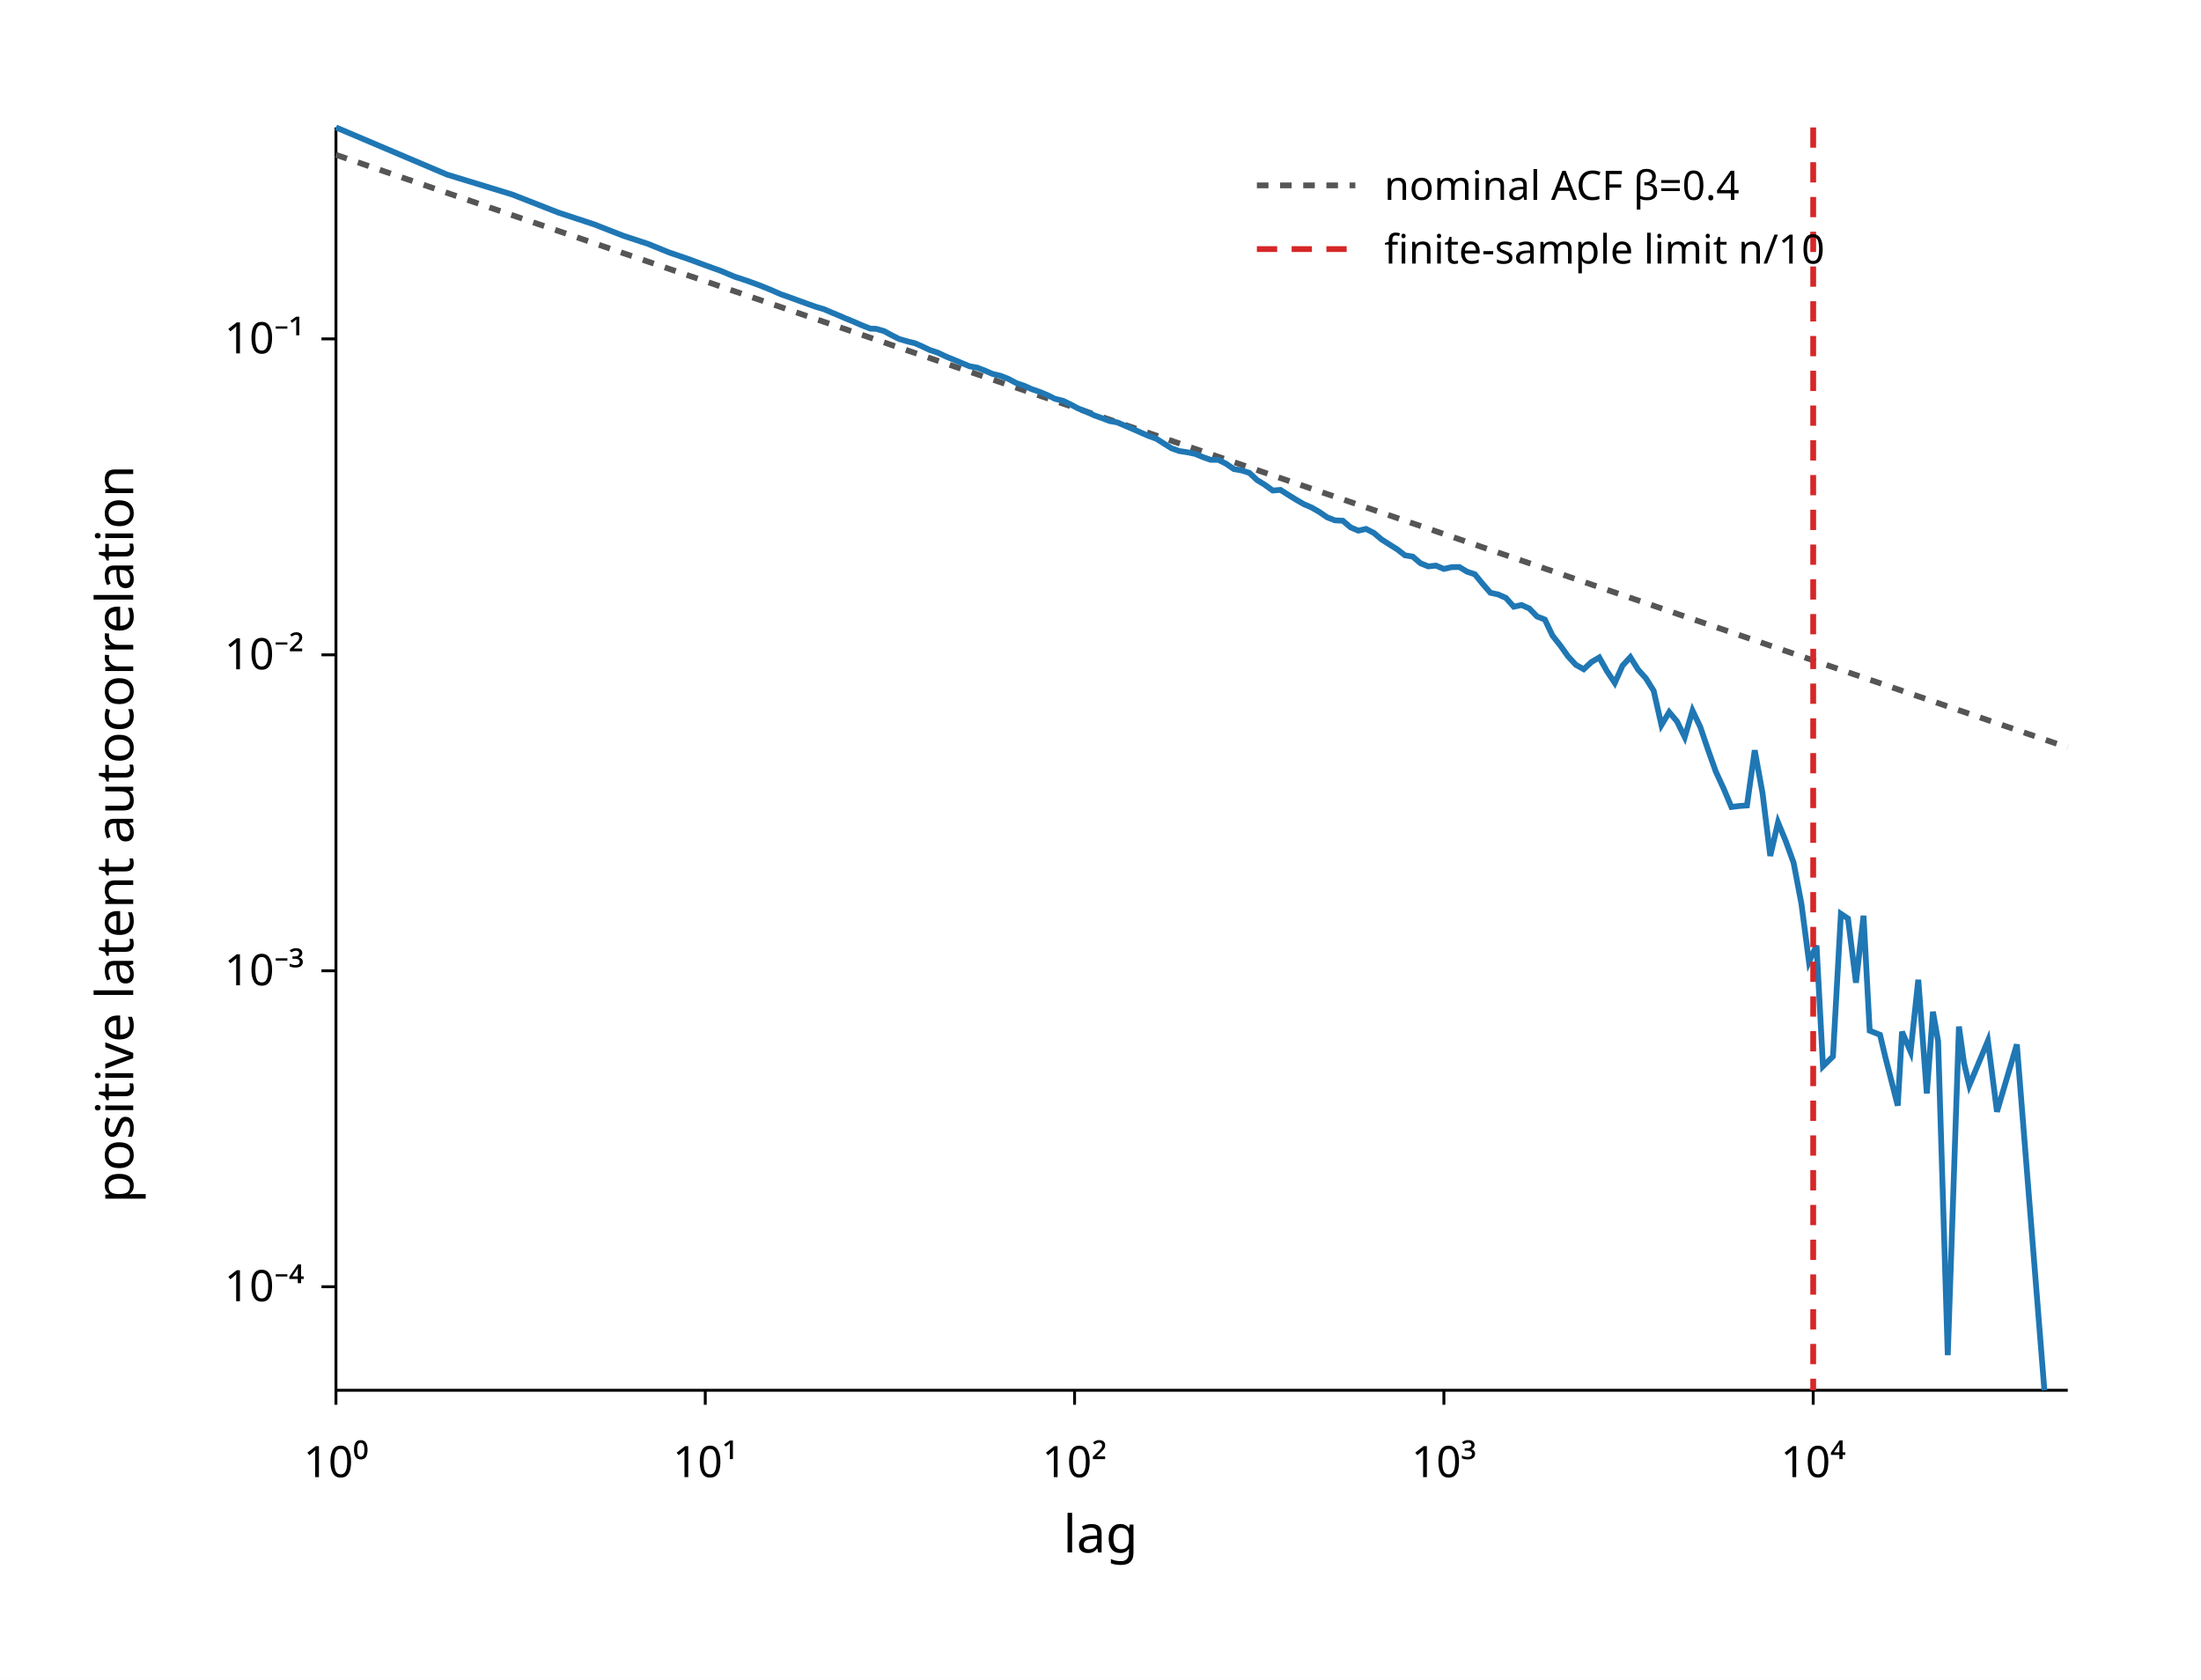
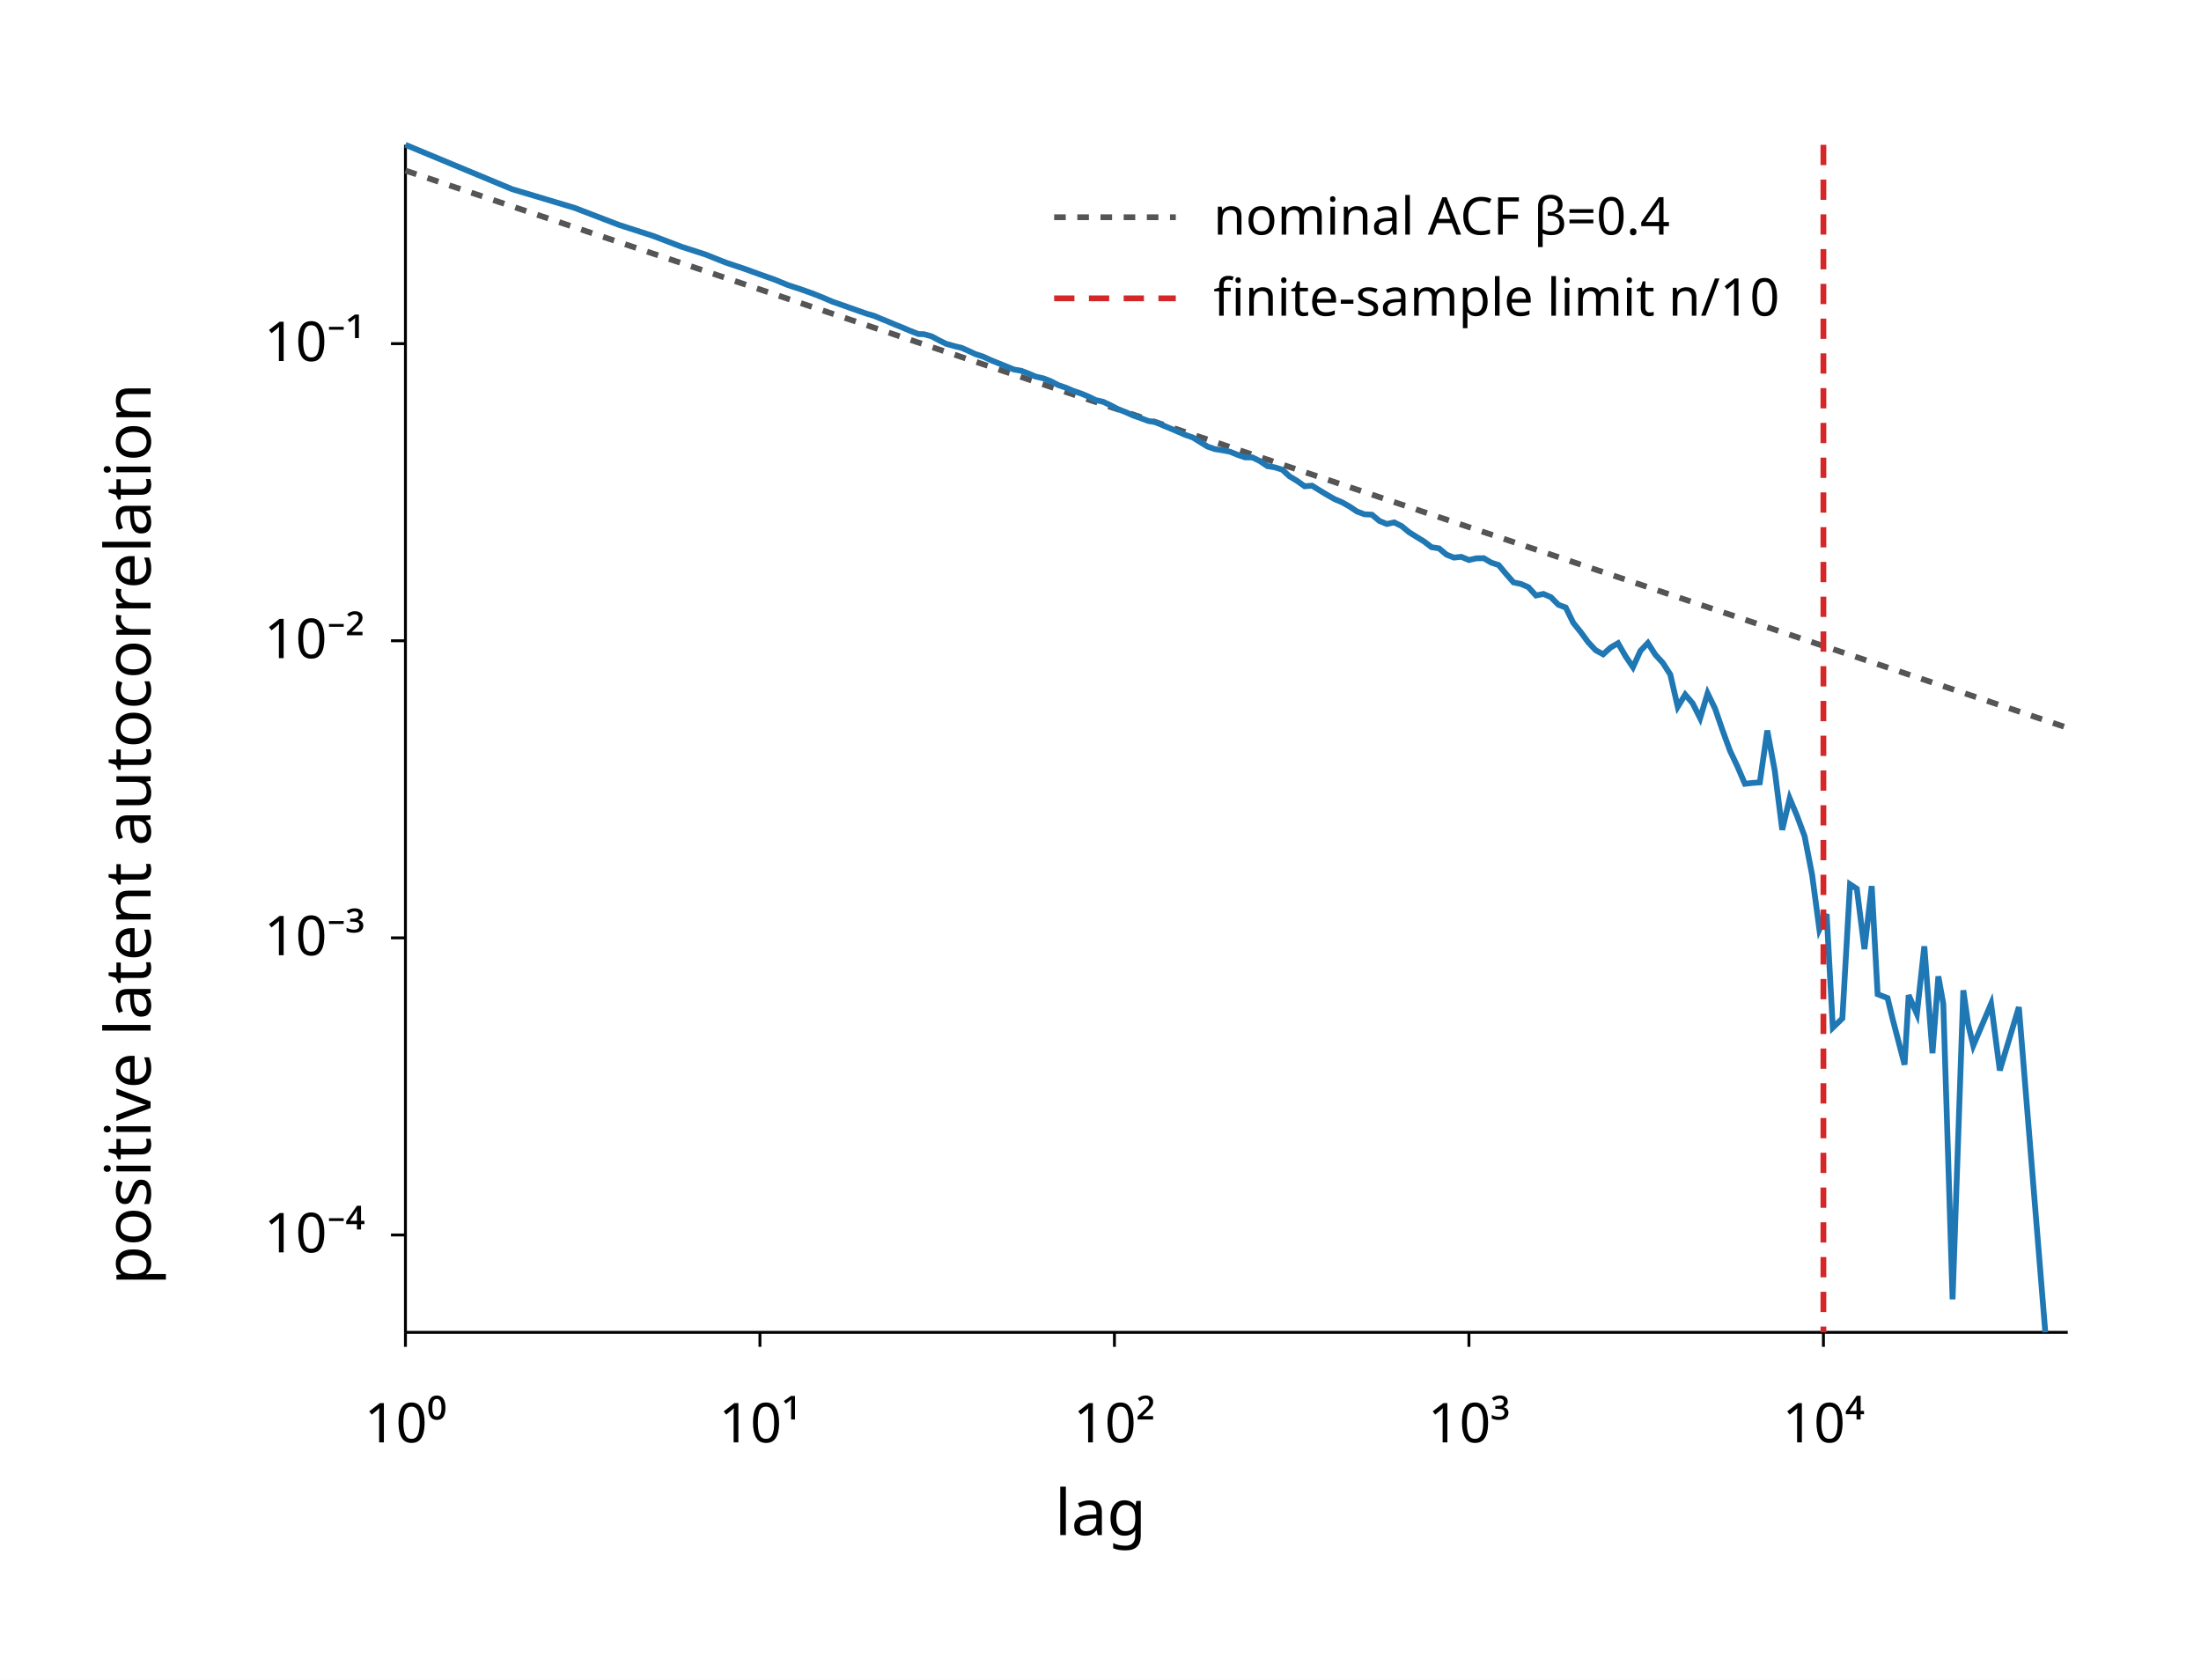
<svg xmlns="http://www.w3.org/2000/svg" width="760" height="580" viewBox="0 0 760 580">
  <rect width="100%" height="100%" fill="white" />
-   <line x1="116" y1="480" x2="714" y2="480" stroke="black" />
-   <line x1="116" y1="44" x2="116" y2="480" stroke="black" />
-   <line x1="116.0" y1="480" x2="116.0" y2="485" stroke="black" />
-   <text x="116.0" y="510" text-anchor="middle" font-family="sans-serif" font-size="15">10⁰</text>
-   <line x1="243.524" y1="480" x2="243.524" y2="485" stroke="black" />
-   <text x="243.524" y="510" text-anchor="middle" font-family="sans-serif" font-size="15">10¹</text>
-   <line x1="371.048" y1="480" x2="371.048" y2="485" stroke="black" />
-   <text x="371.048" y="510" text-anchor="middle" font-family="sans-serif" font-size="15">10²</text>
-   <line x1="498.573" y1="480" x2="498.573" y2="485" stroke="black" />
-   <text x="498.573" y="510" text-anchor="middle" font-family="sans-serif" font-size="15">10³</text>
-   <line x1="626.097" y1="480" x2="626.097" y2="485" stroke="black" />
-   <text x="626.097" y="510" text-anchor="middle" font-family="sans-serif" font-size="15">10⁴</text>
-   <line x1="111" y1="444.255" x2="116" y2="444.255" stroke="black" />
-   <text x="105" y="449.255" text-anchor="end" font-family="sans-serif" font-size="15">10⁻⁴</text>
-   <line x1="111" y1="335.17" x2="116" y2="335.17" stroke="black" />
-   <text x="105" y="340.17" text-anchor="end" font-family="sans-serif" font-size="15">10⁻³</text>
-   <line x1="111" y1="226.086" x2="116" y2="226.086" stroke="black" />
-   <text x="105" y="231.086" text-anchor="end" font-family="sans-serif" font-size="15">10⁻²</text>
-   <line x1="111" y1="117.002" x2="116" y2="117.002" stroke="black" />
-   <text x="105" y="122.002" text-anchor="end" font-family="sans-serif" font-size="15">10⁻¹</text>
-   <polyline fill="none" stroke="#555555" stroke-width="2" stroke-dasharray="4 4" points="116.0,53.46 154.39,66.59 176.84,74.28 192.78,79.73 205.14,83.96 215.23,87.41 223.77,90.33 231.17,92.87 237.69,95.1 243.52,97.09 248.8,98.9 253.62,100.55 258.05,102.07 262.16,103.47 265.98,104.78 269.55,106.0 272.91,107.15 276.08,108.23 279.07,109.26 281.91,110.23 284.61,111.15 287.19,112.03 289.65,112.88 292.01,113.68 294.27,114.46 296.44,115.2 299.54,116.26 302.49,117.27 305.28,118.22 307.94,119.14 310.47,120.0 313.69,121.1 316.72,122.14 318.9,122.88 321.66,123.83 324.94,124.95 327.43,125.8 329.82,126.62 332.65,127.59 335.36,128.52 337.93,129.4 340.87,130.4 343.67,131.36 346.33,132.27 348.86,133.14 351.68,134.1 354.37,135.02 356.93,135.9 359.71,136.85 362.37,137.76 365.21,138.73 367.91,139.65 370.49,140.53 373.22,141.47 376.07,142.44 378.78,143.37 381.37,144.26 384.28,145.25 387.05,146.2 389.68,147.1 392.38,148.03 395.14,148.97 397.93,149.93 400.59,150.84 403.29,151.76 406.0,152.69 408.73,153.62 411.47,154.56 414.2,155.49 416.93,156.43 419.64,157.35 422.45,158.31 425.23,159.26 427.87,160.17 430.58,161.1 433.35,162.04 436.06,162.97 438.82,163.92 441.52,164.84 444.25,165.77 446.98,166.71 449.66,167.62 452.4,168.56 455.14,169.5 457.86,170.43 460.57,171.36 463.25,172.27 466.01,173.22 468.73,174.15 471.46,175.09 474.2,176.02 476.88,176.94 479.6,177.87 482.34,178.81 485.09,179.75 487.81,180.68 490.54,181.61 493.25,182.54 495.96,183.47 498.68,184.4 501.4,185.33 504.15,186.27 506.88,187.2 509.6,188.14 512.33,189.07 515.04,190.0 517.77,190.93 520.5,191.86 523.21,192.79 525.93,193.72 528.67,194.66 531.38,195.59 534.09,196.52 536.83,197.45 539.55,198.38 542.27,199.31 545.0,200.25 547.72,201.18 550.44,202.11 553.17,203.04 555.9,203.97 558.61,204.9 561.34,205.84 564.06,206.77 566.79,207.7 569.48,208.62 572.23,209.56 574.97,210.5 577.68,211.43 580.42,212.37 583.16,213.3 585.86,214.23 588.53,215.14 591.35,216.11 594.01,217.02 596.82,217.98 599.48,218.89 602.21,219.82 604.97,220.77 607.57,221.65 610.29,222.59 613.05,223.53 615.83,224.48 618.48,225.39 621.41,226.39 623.86,227.23 626.67,228.19 629.3,229.09 632.19,230.08 635.01,231.05 637.48,231.89 640.24,232.84 643.12,233.82 645.69,234.7 648.63,235.7 651.07,236.54 653.98,237.54 656.7,238.47 659.24,239.33 662.17,240.34 664.89,241.27 667.54,242.17 670.12,243.06 673.13,244.09 675.89,245.03 678.57,245.95 680.97,246.77 683.87,247.76 686.46,248.65 689.36,249.64 691.93,250.52 695.0,251.57 697.31,252.36 700.26,253.37 703.01,254.31 705.66,255.22 708.35,256.14 711.27,257.14 714.0,258.07" />
-   <line x1="434" y1="64" x2="468" y2="64" stroke="#555555" stroke-width="2" stroke-dasharray="4 4" />
-   <text x="478" y="69" font-family="sans-serif" font-size="14">nominal ACF β=0.4</text>
-   <polyline fill="none" stroke="#1f77b4" stroke-width="2" points="116.0,44.0 154.39,60.29 176.84,67.15 192.78,73.39 205.14,77.46 215.23,81.4 223.77,84.21 231.17,87.21 237.69,89.43 243.52,91.59 248.8,93.49 253.62,95.51 258.05,96.97 262.16,98.47 265.98,100.0 269.55,101.57 272.91,102.75 276.08,103.91 279.07,104.99 281.91,105.99 284.61,106.79 287.19,107.91 289.65,108.92 292.01,109.95 294.27,110.86 297.49,112.26 300.55,113.47 302.49,113.52 305.28,114.32 307.94,115.77 310.47,117.04 313.69,117.96 315.98,118.52 318.18,119.48 320.99,120.82 323.66,121.7 326.82,123.16 329.82,124.39 332.1,125.34 334.83,126.48 337.43,126.93 339.91,127.88 342.75,129.11 345.45,129.74 348.03,130.73 350.89,132.25 353.62,133.19 356.21,134.34 359.03,135.31 361.72,136.43 364.28,137.7 367.02,138.36 369.64,139.61 372.14,140.96 375.05,142.13 377.81,143.4 380.44,144.33 383.18,145.37 385.79,145.83 388.48,146.99 391.24,148.16 393.87,149.32 396.55,150.5 399.28,151.47 401.88,153.12 404.51,154.77 407.17,155.72 409.85,156.13 412.66,156.69 415.34,157.81 418.01,158.75 420.67,158.77 423.32,160.08 426.05,161.95 428.75,162.43 431.42,163.27 434.06,165.74 436.74,167.38 439.47,169.36 442.14,169.14 444.83,170.85 447.54,172.53 450.19,174.06 452.91,175.23 455.62,176.79 458.26,178.61 460.95,179.65 463.67,179.79 466.36,182.08 469.02,183.21 471.69,182.62 474.37,183.98 477.04,186.24 479.75,187.97 482.45,189.65 485.13,191.73 487.81,192.17 490.5,194.47 493.16,195.55 495.84,195.28 498.54,196.43 501.22,195.82 503.9,195.77 506.57,197.38 509.26,198.28 511.96,201.59 514.63,204.66 517.3,205.24 520.0,206.44 522.7,209.47 525.37,208.89 528.05,210.07 530.75,212.86 533.43,213.9 536.1,219.48 538.79,222.89 541.47,226.64 544.16,229.55 546.86,231.06 549.54,228.56 552.22,226.99 554.9,231.74 557.58,235.79 560.26,229.8 562.95,226.89 565.64,231.2 568.33,234.2 571.01,238.48 573.69,250.34 576.37,245.86 579.06,249.06 581.74,254.51 584.43,245.37 587.11,251.0 589.8,258.92 592.48,266.44 595.16,272.24 597.85,278.61 600.53,278.28 603.22,278.09 605.9,259.04 608.59,273.79 611.27,295.5 613.95,283.94 616.64,290.46 619.33,297.88 622.02,312.01 624.64,332.1 627.25,326.47 629.47,368.14 632.92,364.73 635.66,315.51 638.11,317.14 640.86,339.29 643.47,316.16 645.6,355.85 649.17,357.27 650.98,364.89 655.29,381.73 656.76,356.21 659.72,363.09 662.38,338.27 665.32,377.52 667.44,349.31 669.22,359.39 672.56,467.89 676.42,354.42 678.15,366.86 680.0,374.72 686.41,359.36 689.55,383.83 696.41,360.6 705.92,480.0" />
-   <line x1="626.09" y1="44" x2="626.09" y2="480" stroke="#d62728" stroke-width="2" stroke-dasharray="7 5" />
-   <line x1="434" y1="86" x2="468" y2="86" stroke="#d62728" stroke-width="2" stroke-dasharray="7 5" />
-   <text x="478" y="91" font-family="sans-serif" font-size="14">finite-sample limit n/10</text>
-   <text x="380.0" y="536" text-anchor="middle" font-family="sans-serif" font-size="18">lag</text>
-   <text x="46" y="288.0" transform="rotate(-90 46 288.0)" text-anchor="middle" font-family="sans-serif" font-size="18">positive latent autocorrelation</text>
+   <line x1="140" y1="460" x2="714" y2="460" stroke="black" />
+   <line x1="140" y1="50" x2="140" y2="460" stroke="black" />
+   <line x1="140.0" y1="460" x2="140.0" y2="465" stroke="black" />
+   <text x="140.0" y="498" text-anchor="middle" font-family="sans-serif" font-size="19">10⁰</text>
+   <line x1="262.406" y1="460" x2="262.406" y2="465" stroke="black" />
+   <text x="262.406" y="498" text-anchor="middle" font-family="sans-serif" font-size="19">10¹</text>
+   <line x1="384.812" y1="460" x2="384.812" y2="465" stroke="black" />
+   <text x="384.812" y="498" text-anchor="middle" font-family="sans-serif" font-size="19">10²</text>
+   <line x1="507.219" y1="460" x2="507.219" y2="465" stroke="black" />
+   <text x="507.219" y="498" text-anchor="middle" font-family="sans-serif" font-size="19">10³</text>
+   <line x1="629.625" y1="460" x2="629.625" y2="465" stroke="black" />
+   <text x="629.625" y="498" text-anchor="middle" font-family="sans-serif" font-size="19">10⁴</text>
+   <line x1="135" y1="426.386" x2="140" y2="426.386" stroke="black" />
+   <text x="126" y="432.386" text-anchor="end" font-family="sans-serif" font-size="19">10⁻⁴</text>
+   <line x1="135" y1="323.807" x2="140" y2="323.807" stroke="black" />
+   <text x="126" y="329.807" text-anchor="end" font-family="sans-serif" font-size="19">10⁻³</text>
+   <line x1="135" y1="221.228" x2="140" y2="221.228" stroke="black" />
+   <text x="126" y="227.228" text-anchor="end" font-family="sans-serif" font-size="19">10⁻²</text>
+   <line x1="135" y1="118.649" x2="140" y2="118.649" stroke="black" />
+   <text x="126" y="124.649" text-anchor="end" font-family="sans-serif" font-size="19">10⁻¹</text>
+   <polyline fill="none" stroke="#555555" stroke-width="2" stroke-dasharray="4 4" points="140.0,58.9 176.85,71.25 198.4,78.47 213.7,83.6 225.56,87.58 235.25,90.82 243.45,93.57 250.54,95.95 256.81,98.05 262.41,99.93 267.47,101.63 272.1,103.18 276.35,104.6 280.29,105.92 283.96,107.15 287.39,108.3 290.61,109.38 293.65,110.4 296.53,111.37 299.25,112.28 301.85,113.15 304.32,113.98 306.68,114.77 308.95,115.53 311.12,116.26 313.2,116.95 316.17,117.95 319.01,118.9 321.68,119.8 324.24,120.65 326.67,121.47 329.75,122.5 332.67,123.48 334.76,124.18 337.4,125.07 340.56,126.12 342.95,126.93 345.23,127.69 347.96,128.6 350.56,129.48 353.03,130.3 355.85,131.25 358.53,132.15 361.08,133.0 363.52,133.82 366.22,134.73 368.8,135.59 371.26,136.42 373.93,137.31 376.48,138.17 379.2,139.08 381.8,139.95 384.27,140.78 386.89,141.66 389.63,142.57 392.24,143.45 394.72,144.28 397.51,145.22 400.17,146.11 402.69,146.95 405.29,147.82 407.93,148.71 410.62,149.61 413.17,150.47 415.76,151.33 418.37,152.21 420.99,153.08 423.61,153.97 426.24,154.84 428.85,155.72 431.46,156.6 434.15,157.5 436.82,158.39 439.35,159.24 441.95,160.11 444.61,161.0 447.22,161.88 449.86,162.76 452.46,163.63 455.07,164.51 457.7,165.39 460.27,166.25 462.9,167.14 465.53,168.02 468.14,168.89 470.74,169.76 473.31,170.63 475.96,171.51 478.58,172.39 481.2,173.27 483.82,174.15 486.4,175.01 489.01,175.89 491.64,176.77 494.28,177.65 496.89,178.53 499.5,179.4 502.11,180.28 504.71,181.15 507.32,182.02 509.93,182.9 512.57,183.78 515.19,184.66 517.81,185.54 520.42,186.42 523.03,187.29 525.65,188.17 528.27,189.05 530.87,189.92 533.48,190.79 536.11,191.67 538.71,192.55 541.32,193.42 543.94,194.3 546.55,195.18 549.16,196.05 551.78,196.93 554.39,197.8 557.01,198.68 559.63,199.56 562.24,200.44 564.84,201.31 567.47,202.19 570.08,203.06 572.7,203.94 575.28,204.81 577.92,205.69 580.55,206.57 583.15,207.44 585.78,208.33 588.41,209.21 591.0,210.08 593.56,210.93 596.28,211.84 598.83,212.7 601.52,213.6 604.08,214.46 606.7,215.34 609.35,216.22 611.84,217.06 614.45,217.94 617.1,218.83 619.77,219.72 622.31,220.57 625.13,221.51 627.47,222.3 630.17,223.21 632.7,224.05 635.47,224.98 638.18,225.89 640.55,226.69 643.2,227.57 645.96,228.5 648.43,229.33 651.25,230.27 653.59,231.06 656.39,231.99 659.0,232.87 661.43,233.68 664.25,234.63 666.86,235.5 669.4,236.36 671.88,237.19 674.77,238.16 677.42,239.04 679.99,239.9 682.3,240.68 685.08,241.61 687.56,242.44 690.35,243.38 692.82,244.21 695.77,245.19 697.98,245.94 700.81,246.89 703.45,247.77 706.0,248.62 708.58,249.49 711.38,250.43 714.0,251.31" />
+   <line x1="364" y1="75" x2="406" y2="75" stroke="#555555" stroke-width="2" stroke-dasharray="4 4" />
+   <text x="419" y="81" font-family="sans-serif" font-size="18">nominal ACF β=0.4</text>
+   <polyline fill="none" stroke="#1f77b4" stroke-width="2" points="140.0,50.0 176.85,65.32 198.4,71.77 213.7,77.64 225.56,81.47 235.25,85.17 243.45,87.81 250.54,90.63 256.81,92.72 262.41,94.75 267.47,96.54 272.1,98.44 276.35,99.82 280.29,101.22 283.96,102.66 287.39,104.14 290.61,105.25 293.65,106.34 296.53,107.35 299.25,108.3 301.85,109.05 304.32,110.1 306.68,111.05 308.95,112.02 311.12,112.88 314.2,114.19 317.14,115.33 319.01,115.38 321.68,116.12 324.24,117.49 326.67,118.69 329.75,119.55 331.96,120.07 334.07,120.98 336.76,122.24 339.32,123.06 342.35,124.44 345.23,125.59 347.43,126.49 350.04,127.56 352.54,127.99 354.92,128.88 357.65,130.03 360.25,130.62 362.72,131.56 365.46,132.98 368.08,133.87 370.57,134.95 373.28,135.86 375.85,136.92 378.31,138.12 380.95,138.74 383.46,139.91 385.86,141.18 388.65,142.28 391.31,143.47 393.83,144.34 396.46,145.33 398.96,145.76 401.54,146.85 404.19,147.95 406.72,149.04 409.29,150.15 411.91,151.06 414.41,152.62 416.93,154.17 419.49,155.06 422.05,155.45 424.75,155.97 427.32,157.02 429.89,157.91 432.44,157.93 434.99,159.16 437.61,160.92 440.2,161.36 442.77,162.16 445.29,164.48 447.87,166.02 450.49,167.89 453.05,167.68 455.64,169.29 458.24,170.86 460.78,172.3 463.39,173.41 465.99,174.87 468.53,176.58 471.1,177.56 473.71,177.69 476.3,179.85 478.85,180.91 481.41,180.36 483.98,181.63 486.55,183.76 489.16,185.38 491.74,186.96 494.31,188.92 496.89,189.33 499.47,191.49 502.02,192.51 504.6,192.26 507.19,193.34 509.76,192.77 512.33,192.72 514.9,194.24 517.48,195.08 520.07,198.19 522.63,201.08 525.2,201.62 527.78,202.75 530.37,205.6 532.94,205.06 535.52,206.17 538.1,208.79 540.67,209.77 543.24,215.02 545.83,218.23 548.4,221.74 550.98,224.49 553.56,225.91 556.14,223.56 558.71,222.07 561.29,226.55 563.86,230.36 566.43,224.72 569.01,221.99 571.59,226.04 574.17,228.86 576.75,232.88 579.32,244.03 581.9,239.82 584.47,242.83 587.05,247.96 589.63,239.36 592.21,244.65 594.78,252.11 597.36,259.18 599.93,264.63 602.51,270.62 605.09,270.31 607.67,270.13 610.24,252.22 612.82,266.09 615.4,286.5 617.97,275.63 620.55,281.77 623.13,288.74 625.71,302.02 628.23,320.92 630.74,315.63 632.86,354.81 636.17,351.61 638.81,305.32 641.16,306.85 643.79,327.68 646.3,305.93 648.34,343.26 651.77,344.59 653.51,351.76 657.64,367.59 659.06,343.59 661.9,350.07 664.46,326.72 667.28,363.63 669.31,337.1 671.02,346.58 674.22,448.61 677.93,341.91 679.59,353.61 681.37,361.0 687.52,346.56 690.53,369.56 697.11,347.72 706.24,460.0" />
+   <line x1="629.62" y1="50" x2="629.62" y2="460" stroke="#d62728" stroke-width="2" stroke-dasharray="7 5" />
+   <line x1="364" y1="103" x2="406" y2="103" stroke="#d62728" stroke-width="2" stroke-dasharray="7 5" />
+   <text x="419" y="109" font-family="sans-serif" font-size="18">finite-sample limit n/10</text>
+   <text x="380.0" y="530" text-anchor="middle" font-family="sans-serif" font-size="22">lag</text>
+   <text x="52" y="288.0" transform="rotate(-90 52 288.0)" text-anchor="middle" font-family="sans-serif" font-size="22">positive latent autocorrelation</text>
</svg>
